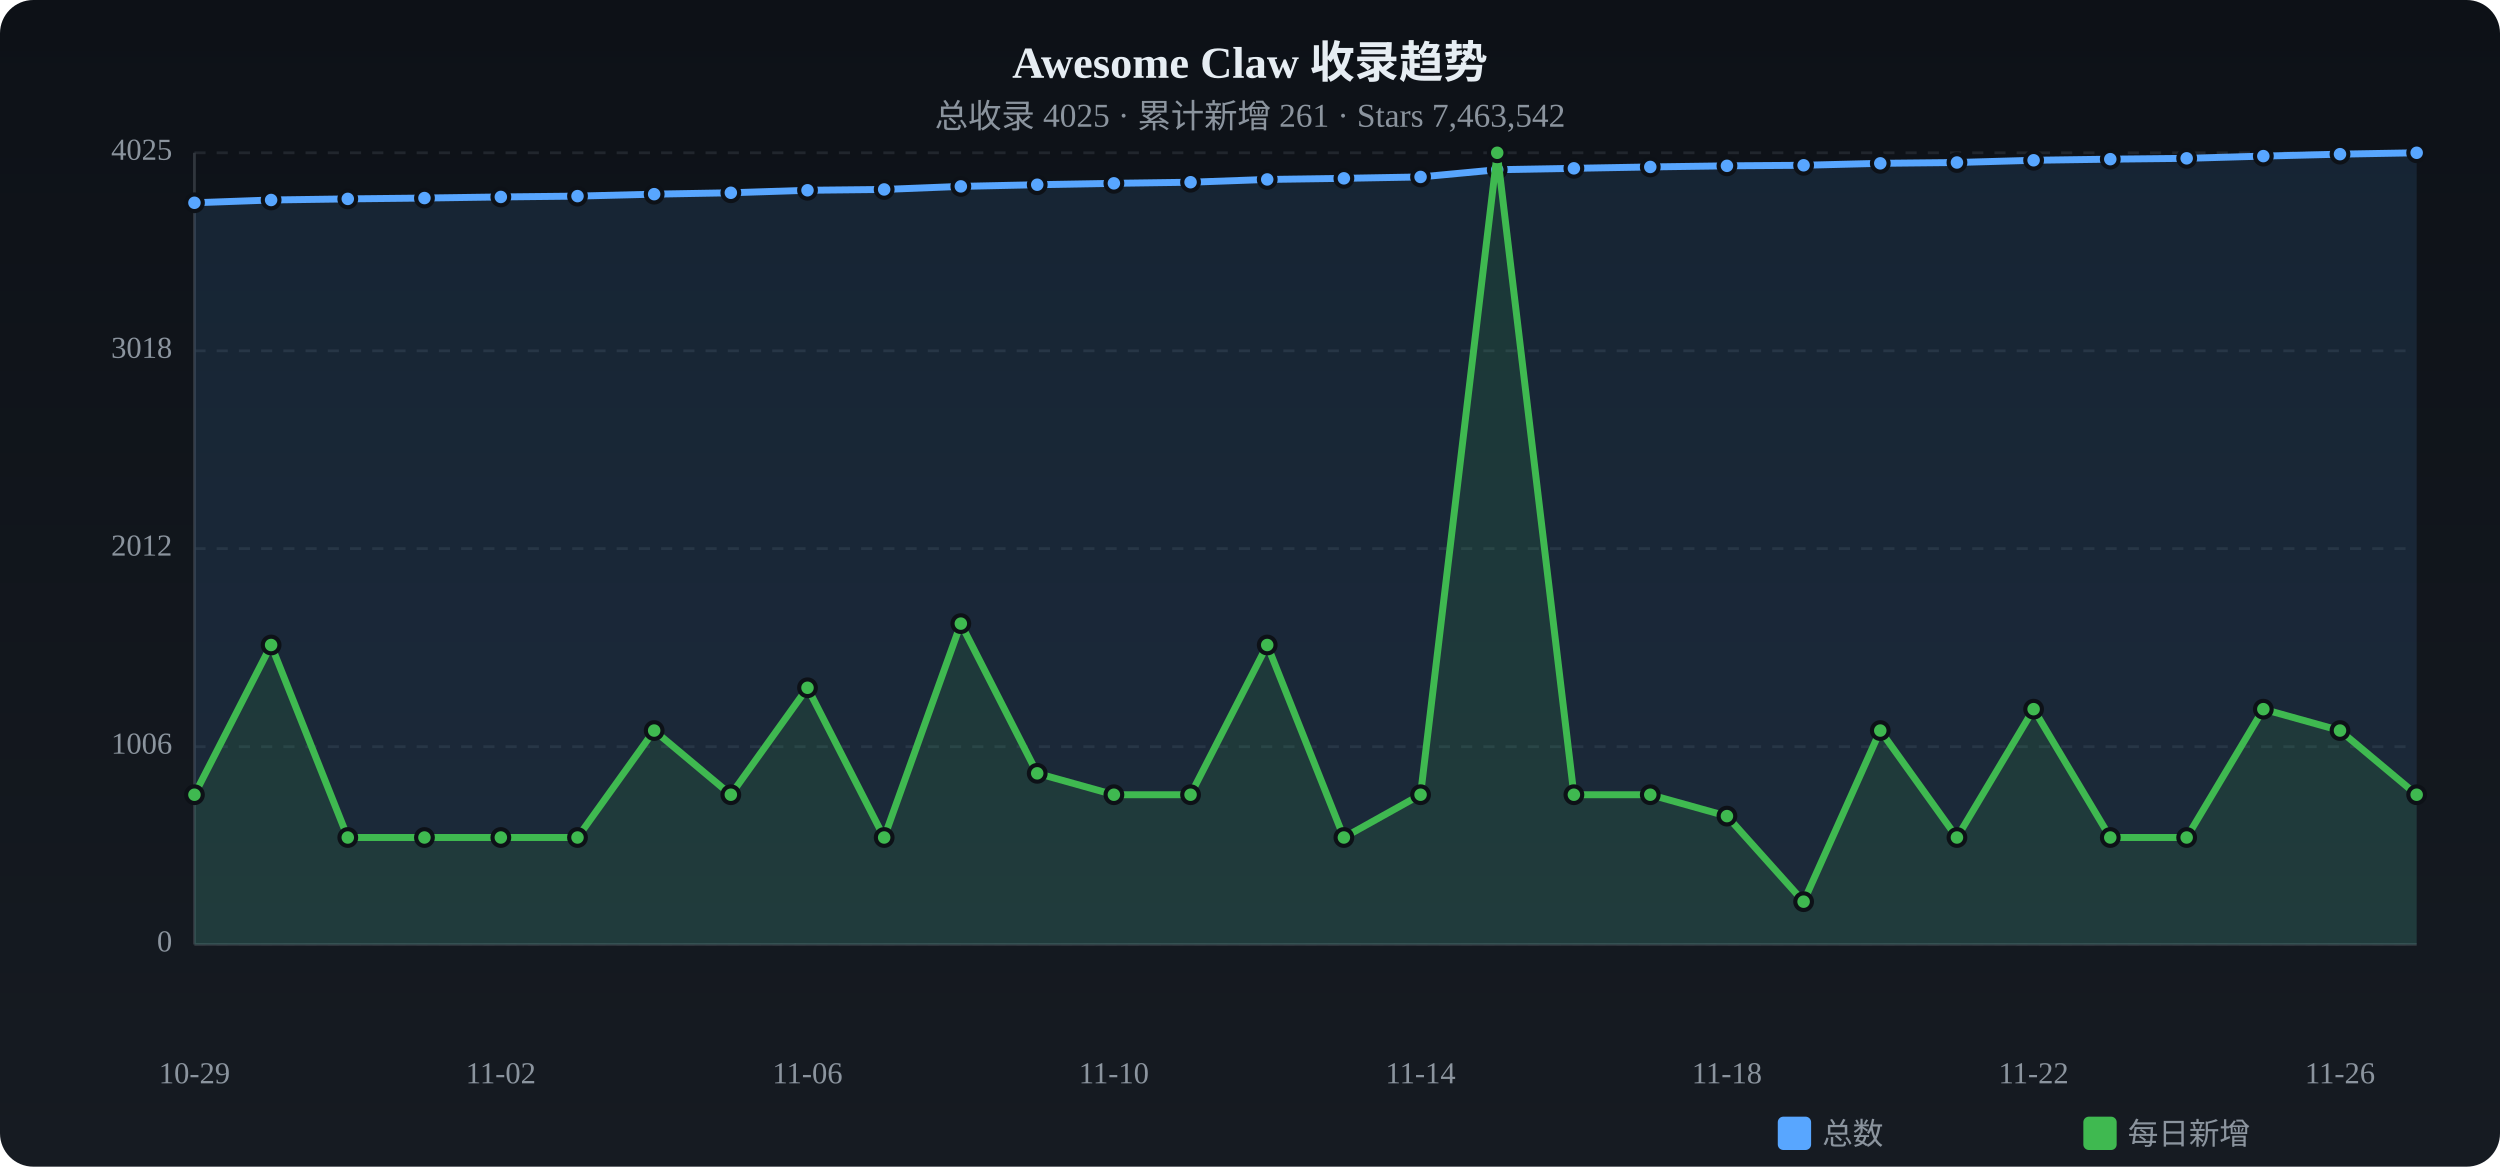
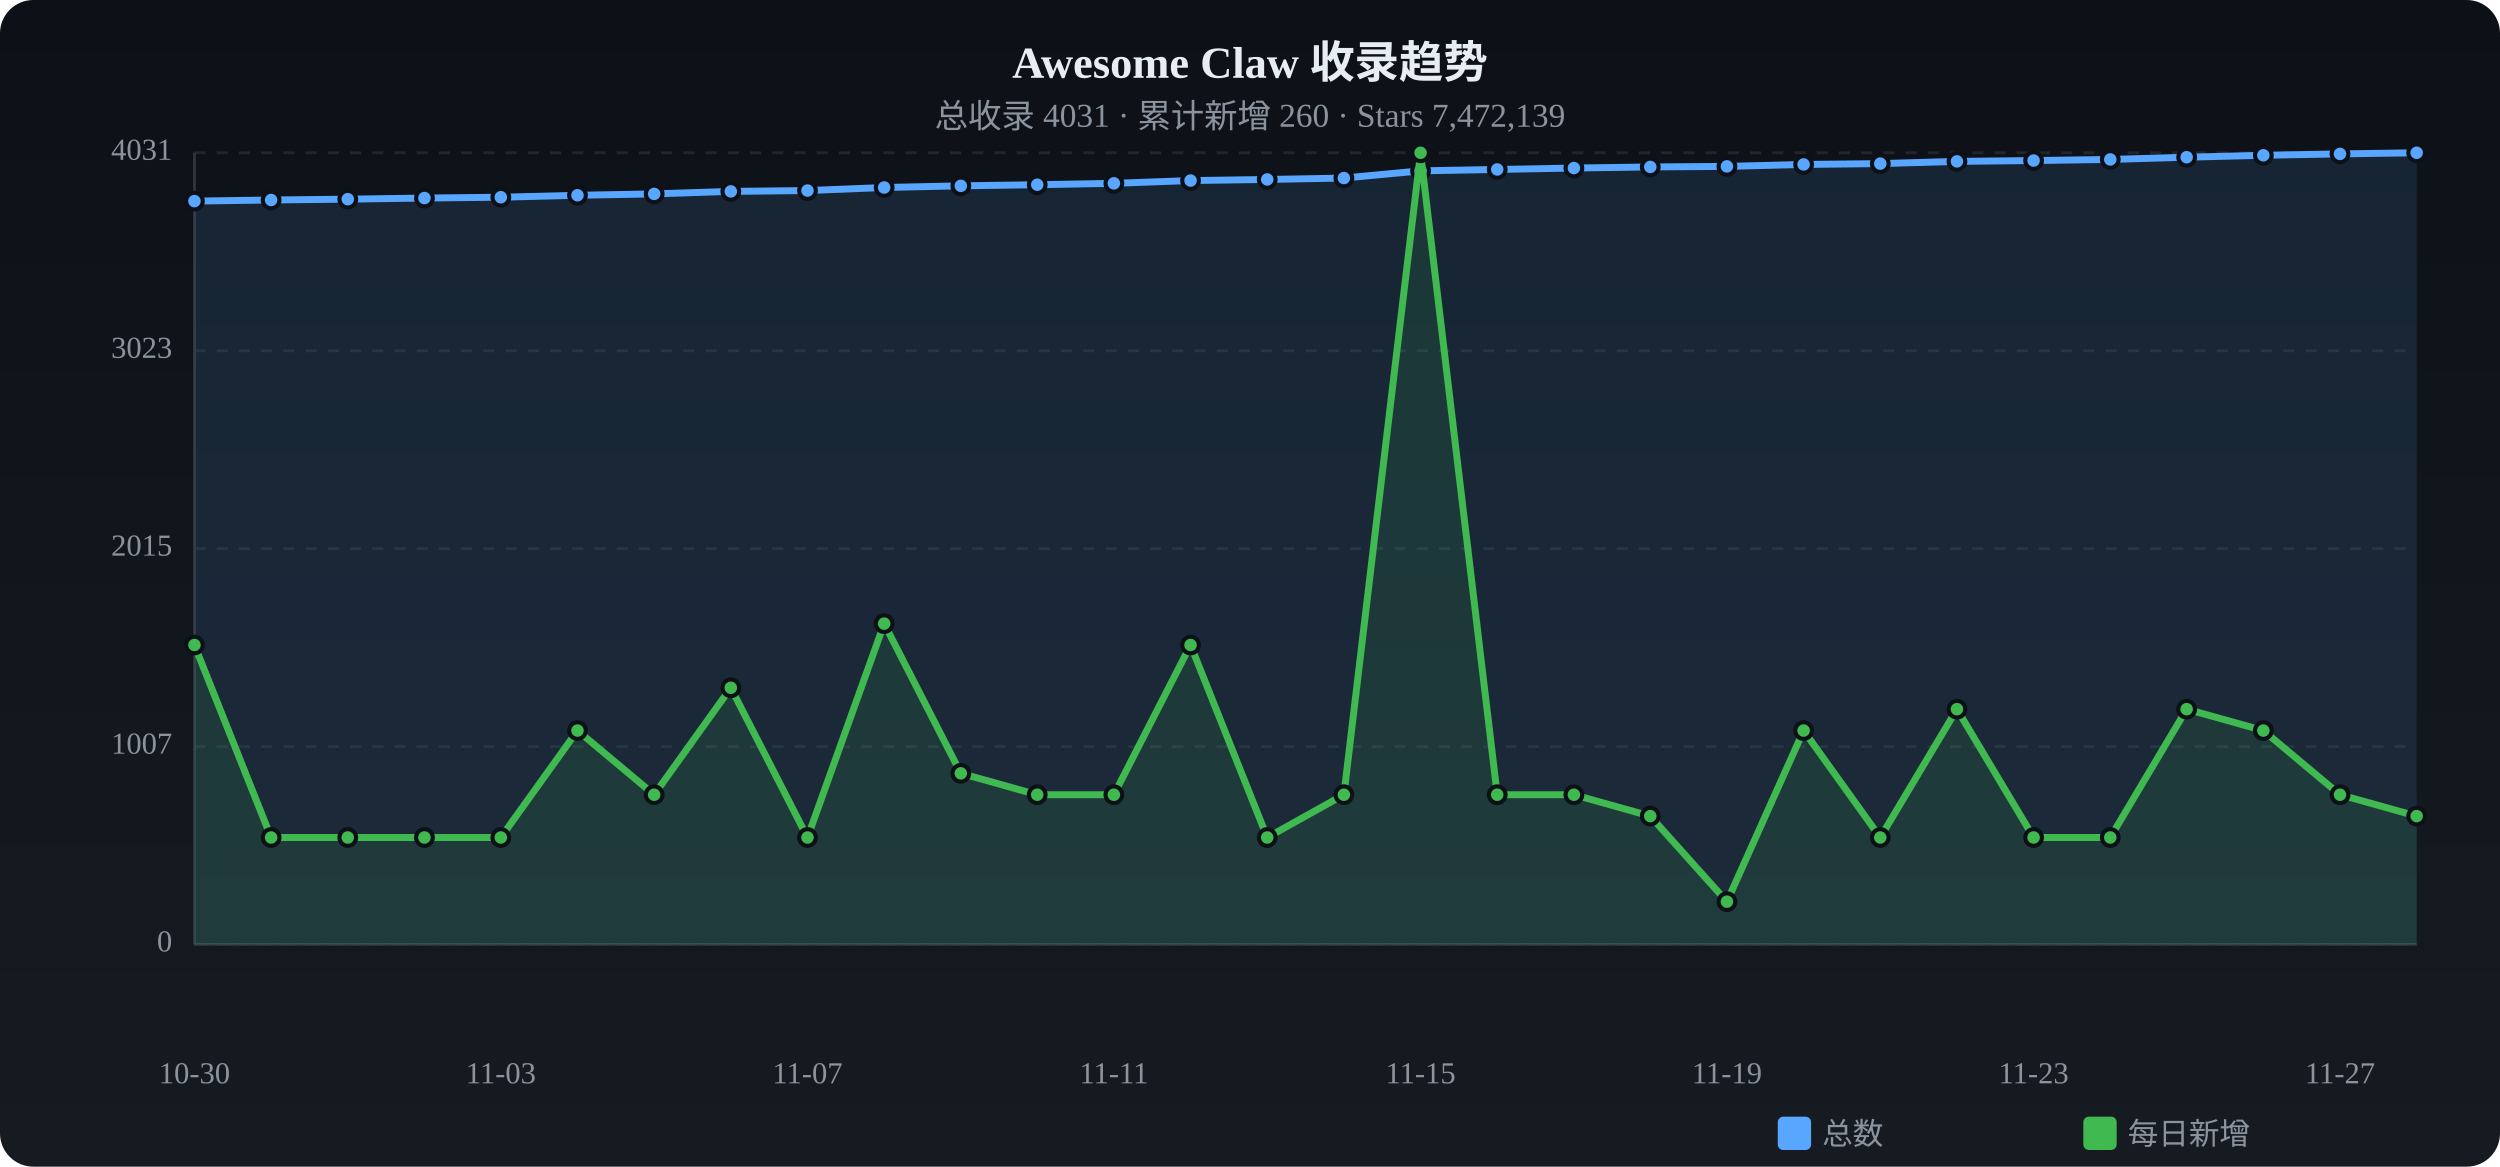
<svg xmlns="http://www.w3.org/2000/svg" viewBox="0 0 900 420" width="900" height="420">
  <defs>
    <linearGradient id="tbg" x1="0%" y1="0%" x2="0%" y2="100%">
      <stop offset="0%" stop-color="#0d1117" />
      <stop offset="100%" stop-color="#161b22" />
    </linearGradient>
  </defs>
  <rect width="900" height="420" rx="12" fill="url(#tbg)" />
  <text x="450.0" y="28" text-anchor="middle" fill="#e6edf3" font-size="16" font-weight="bold">Awesome Claw 收录趋势</text>
-   <text x="450.0" y="46" text-anchor="middle" fill="#8b949e" font-size="12">总收录 4025 · 累计新增 261 · Stars 7,463,542</text>
+   <text x="450.0" y="46" text-anchor="middle" fill="#8b949e" font-size="12">总收录 4031 · 累计新增 260 · Stars 7,472,139</text>
  <text x="62" y="340.0" text-anchor="end" fill="#8b949e" font-size="11" dominant-baseline="middle">0</text>
  <line x1="70" y1="340.0" x2="870" y2="340.0" stroke="#21262d" stroke-dasharray="4 4" />
-   <text x="62" y="268.8" text-anchor="end" fill="#8b949e" font-size="11" dominant-baseline="middle">1006</text>
+   <text x="62" y="268.8" text-anchor="end" fill="#8b949e" font-size="11" dominant-baseline="middle">1007</text>
  <line x1="70" y1="268.8" x2="870" y2="268.8" stroke="#21262d" stroke-dasharray="4 4" />
-   <text x="62" y="197.5" text-anchor="end" fill="#8b949e" font-size="11" dominant-baseline="middle">2012</text>
+   <text x="62" y="197.5" text-anchor="end" fill="#8b949e" font-size="11" dominant-baseline="middle">2015</text>
  <line x1="70" y1="197.5" x2="870" y2="197.5" stroke="#21262d" stroke-dasharray="4 4" />
-   <text x="62" y="126.3" text-anchor="end" fill="#8b949e" font-size="11" dominant-baseline="middle">3018</text>
+   <text x="62" y="126.3" text-anchor="end" fill="#8b949e" font-size="11" dominant-baseline="middle">3023</text>
  <line x1="70" y1="126.3" x2="870" y2="126.3" stroke="#21262d" stroke-dasharray="4 4" />
-   <text x="62" y="55.0" text-anchor="end" fill="#8b949e" font-size="11" dominant-baseline="middle">4025</text>
+   <text x="62" y="55.0" text-anchor="end" fill="#8b949e" font-size="11" dominant-baseline="middle">4031</text>
  <line x1="70" y1="55.0" x2="870" y2="55.0" stroke="#21262d" stroke-dasharray="4 4" />
  <line x1="70" y1="55" x2="70" y2="340" stroke="#30363d" />
  <line x1="70" y1="340" x2="870" y2="340" stroke="#30363d" />
-   <path d="M70.0,73.0 L97.6,72.0 L125.2,71.6 L152.8,71.3 L180.3,70.9 L207.9,70.6 L235.5,69.9 L263.1,69.4 L290.7,68.5 L318.3,68.2 L345.9,67.1 L373.4,66.5 L401.0,66.0 L428.6,65.6 L456.2,64.6 L483.8,64.2 L511.4,63.7 L539.0,61.1 L566.6,60.6 L594.1,60.1 L621.7,59.7 L649.3,59.5 L676.9,58.8 L704.5,58.5 L732.1,57.7 L759.7,57.3 L787.2,57.0 L814.8,56.2 L842.4,55.5 L870.0,55.0 L870.0,340 L70.0,340 Z" fill="#58a6ff" opacity="0.12" />
-   <polyline points="70.0,73.0 97.6,72.0 125.2,71.6 152.8,71.3 180.3,70.9 207.9,70.6 235.5,69.9 263.1,69.4 290.7,68.5 318.3,68.2 345.9,67.1 373.4,66.5 401.0,66.0 428.6,65.6 456.2,64.6 483.8,64.2 511.4,63.7 539.0,61.1 566.6,60.6 594.1,60.1 621.7,59.7 649.3,59.5 676.9,58.8 704.5,58.5 732.1,57.7 759.7,57.3 787.2,57.0 814.8,56.2 842.4,55.5 870.0,55.0" fill="none" stroke="#58a6ff" stroke-width="2.5" stroke-linecap="round" stroke-linejoin="round" />
-   <circle cx="70.0" cy="73.0" r="3" fill="#58a6ff" stroke="#0d1117" stroke-width="1.5" />
+   <path d="M70.0,72.4 L97.6,72.0 L125.2,71.7 L152.8,71.3 L180.3,71.0 L207.9,70.3 L235.5,69.8 L263.1,68.9 L290.7,68.6 L318.3,67.5 L345.9,66.9 L373.4,66.5 L401.0,66.0 L428.6,65.0 L456.2,64.6 L483.8,64.1 L511.4,61.5 L539.0,61.0 L566.6,60.5 L594.1,60.1 L621.7,59.9 L649.3,59.2 L676.9,58.9 L704.5,58.1 L732.1,57.8 L759.7,57.4 L787.2,56.6 L814.8,55.9 L842.4,55.4 L870.0,55.0 L870.0,340 L70.0,340 Z" fill="#58a6ff" opacity="0.12" />
+   <polyline points="70.0,72.4 97.6,72.0 125.2,71.7 152.8,71.3 180.3,71.0 207.9,70.3 235.5,69.8 263.1,68.9 290.7,68.6 318.3,67.5 345.9,66.9 373.4,66.5 401.0,66.0 428.6,65.0 456.2,64.6 483.8,64.1 511.4,61.5 539.0,61.0 566.6,60.5 594.1,60.1 621.7,59.9 649.3,59.2 676.9,58.9 704.5,58.1 732.1,57.8 759.7,57.4 787.2,56.6 814.8,55.9 842.4,55.4 870.0,55.0" fill="none" stroke="#58a6ff" stroke-width="2.5" stroke-linecap="round" stroke-linejoin="round" />
+   <circle cx="70.0" cy="72.4" r="3" fill="#58a6ff" stroke="#0d1117" stroke-width="1.5" />
  <circle cx="97.6" cy="72.0" r="3" fill="#58a6ff" stroke="#0d1117" stroke-width="1.5" />
-   <circle cx="125.2" cy="71.6" r="3" fill="#58a6ff" stroke="#0d1117" stroke-width="1.5" />
+   <circle cx="125.2" cy="71.7" r="3" fill="#58a6ff" stroke="#0d1117" stroke-width="1.5" />
  <circle cx="152.8" cy="71.3" r="3" fill="#58a6ff" stroke="#0d1117" stroke-width="1.5" />
-   <circle cx="180.3" cy="70.9" r="3" fill="#58a6ff" stroke="#0d1117" stroke-width="1.5" />
-   <circle cx="207.9" cy="70.6" r="3" fill="#58a6ff" stroke="#0d1117" stroke-width="1.5" />
-   <circle cx="235.5" cy="69.9" r="3" fill="#58a6ff" stroke="#0d1117" stroke-width="1.5" />
-   <circle cx="263.1" cy="69.4" r="3" fill="#58a6ff" stroke="#0d1117" stroke-width="1.5" />
-   <circle cx="290.7" cy="68.5" r="3" fill="#58a6ff" stroke="#0d1117" stroke-width="1.5" />
-   <circle cx="318.3" cy="68.2" r="3" fill="#58a6ff" stroke="#0d1117" stroke-width="1.5" />
-   <circle cx="345.9" cy="67.1" r="3" fill="#58a6ff" stroke="#0d1117" stroke-width="1.5" />
+   <circle cx="180.3" cy="71.0" r="3" fill="#58a6ff" stroke="#0d1117" stroke-width="1.5" />
+   <circle cx="207.9" cy="70.3" r="3" fill="#58a6ff" stroke="#0d1117" stroke-width="1.5" />
+   <circle cx="235.5" cy="69.8" r="3" fill="#58a6ff" stroke="#0d1117" stroke-width="1.5" />
+   <circle cx="263.1" cy="68.9" r="3" fill="#58a6ff" stroke="#0d1117" stroke-width="1.5" />
+   <circle cx="290.7" cy="68.6" r="3" fill="#58a6ff" stroke="#0d1117" stroke-width="1.5" />
+   <circle cx="318.3" cy="67.5" r="3" fill="#58a6ff" stroke="#0d1117" stroke-width="1.5" />
+   <circle cx="345.9" cy="66.9" r="3" fill="#58a6ff" stroke="#0d1117" stroke-width="1.5" />
  <circle cx="373.4" cy="66.5" r="3" fill="#58a6ff" stroke="#0d1117" stroke-width="1.5" />
  <circle cx="401.0" cy="66.0" r="3" fill="#58a6ff" stroke="#0d1117" stroke-width="1.5" />
-   <circle cx="428.6" cy="65.6" r="3" fill="#58a6ff" stroke="#0d1117" stroke-width="1.5" />
+   <circle cx="428.6" cy="65.0" r="3" fill="#58a6ff" stroke="#0d1117" stroke-width="1.5" />
  <circle cx="456.2" cy="64.6" r="3" fill="#58a6ff" stroke="#0d1117" stroke-width="1.5" />
-   <circle cx="483.8" cy="64.2" r="3" fill="#58a6ff" stroke="#0d1117" stroke-width="1.5" />
-   <circle cx="511.4" cy="63.7" r="3" fill="#58a6ff" stroke="#0d1117" stroke-width="1.5" />
-   <circle cx="539.0" cy="61.1" r="3" fill="#58a6ff" stroke="#0d1117" stroke-width="1.5" />
-   <circle cx="566.6" cy="60.6" r="3" fill="#58a6ff" stroke="#0d1117" stroke-width="1.5" />
+   <circle cx="483.8" cy="64.1" r="3" fill="#58a6ff" stroke="#0d1117" stroke-width="1.5" />
+   <circle cx="511.4" cy="61.5" r="3" fill="#58a6ff" stroke="#0d1117" stroke-width="1.5" />
+   <circle cx="539.0" cy="61.0" r="3" fill="#58a6ff" stroke="#0d1117" stroke-width="1.5" />
+   <circle cx="566.6" cy="60.5" r="3" fill="#58a6ff" stroke="#0d1117" stroke-width="1.5" />
  <circle cx="594.1" cy="60.1" r="3" fill="#58a6ff" stroke="#0d1117" stroke-width="1.5" />
-   <circle cx="621.7" cy="59.7" r="3" fill="#58a6ff" stroke="#0d1117" stroke-width="1.5" />
-   <circle cx="649.3" cy="59.5" r="3" fill="#58a6ff" stroke="#0d1117" stroke-width="1.5" />
-   <circle cx="676.9" cy="58.8" r="3" fill="#58a6ff" stroke="#0d1117" stroke-width="1.5" />
-   <circle cx="704.5" cy="58.5" r="3" fill="#58a6ff" stroke="#0d1117" stroke-width="1.5" />
-   <circle cx="732.1" cy="57.7" r="3" fill="#58a6ff" stroke="#0d1117" stroke-width="1.5" />
-   <circle cx="759.7" cy="57.3" r="3" fill="#58a6ff" stroke="#0d1117" stroke-width="1.5" />
-   <circle cx="787.2" cy="57.0" r="3" fill="#58a6ff" stroke="#0d1117" stroke-width="1.5" />
-   <circle cx="814.8" cy="56.2" r="3" fill="#58a6ff" stroke="#0d1117" stroke-width="1.5" />
-   <circle cx="842.4" cy="55.5" r="3" fill="#58a6ff" stroke="#0d1117" stroke-width="1.5" />
+   <circle cx="621.7" cy="59.9" r="3" fill="#58a6ff" stroke="#0d1117" stroke-width="1.5" />
+   <circle cx="649.3" cy="59.2" r="3" fill="#58a6ff" stroke="#0d1117" stroke-width="1.5" />
+   <circle cx="676.9" cy="58.9" r="3" fill="#58a6ff" stroke="#0d1117" stroke-width="1.5" />
+   <circle cx="704.5" cy="58.1" r="3" fill="#58a6ff" stroke="#0d1117" stroke-width="1.5" />
+   <circle cx="732.1" cy="57.8" r="3" fill="#58a6ff" stroke="#0d1117" stroke-width="1.5" />
+   <circle cx="759.7" cy="57.4" r="3" fill="#58a6ff" stroke="#0d1117" stroke-width="1.5" />
+   <circle cx="787.2" cy="56.6" r="3" fill="#58a6ff" stroke="#0d1117" stroke-width="1.5" />
+   <circle cx="814.8" cy="55.9" r="3" fill="#58a6ff" stroke="#0d1117" stroke-width="1.5" />
+   <circle cx="842.4" cy="55.4" r="3" fill="#58a6ff" stroke="#0d1117" stroke-width="1.5" />
  <circle cx="870.0" cy="55.0" r="3" fill="#58a6ff" stroke="#0d1117" stroke-width="1.5" />
-   <path d="M70.0,286.1 L97.6,232.2 L125.2,301.5 L152.8,301.5 L180.3,301.5 L207.9,301.5 L235.5,263.0 L263.1,286.1 L290.7,247.6 L318.3,301.5 L345.9,224.5 L373.4,278.4 L401.0,286.1 L428.6,286.1 L456.2,232.2 L483.8,301.5 L511.4,286.1 L539.0,55.0 L566.6,286.1 L594.1,286.1 L621.7,293.8 L649.3,324.6 L676.9,263.0 L704.5,301.5 L732.1,255.3 L759.7,301.5 L787.2,301.5 L814.8,255.3 L842.4,263.0 L870.0,286.1 L870.0,340 L70.0,340 Z" fill="#3fb950" opacity="0.12" />
-   <polyline points="70.0,286.1 97.6,232.2 125.2,301.5 152.8,301.5 180.3,301.5 207.9,301.5 235.5,263.0 263.1,286.1 290.7,247.6 318.3,301.5 345.9,224.5 373.4,278.4 401.0,286.1 428.6,286.1 456.2,232.2 483.8,301.5 511.4,286.1 539.0,55.0 566.6,286.1 594.1,286.1 621.7,293.8 649.3,324.6 676.9,263.0 704.5,301.5 732.1,255.3 759.7,301.5 787.2,301.5 814.8,255.3 842.4,263.0 870.0,286.1" fill="none" stroke="#3fb950" stroke-width="2.5" stroke-linecap="round" stroke-linejoin="round" />
-   <circle cx="70.0" cy="286.1" r="3" fill="#3fb950" stroke="#0d1117" stroke-width="1.5" />
-   <circle cx="97.6" cy="232.2" r="3" fill="#3fb950" stroke="#0d1117" stroke-width="1.5" />
+   <path d="M70.0,232.2 L97.6,301.5 L125.2,301.5 L152.8,301.5 L180.3,301.5 L207.9,263.0 L235.5,286.1 L263.1,247.6 L290.7,301.5 L318.3,224.5 L345.9,278.4 L373.4,286.1 L401.0,286.1 L428.6,232.2 L456.2,301.5 L483.8,286.1 L511.4,55.0 L539.0,286.1 L566.6,286.1 L594.1,293.8 L621.7,324.6 L649.3,263.0 L676.9,301.5 L704.5,255.3 L732.1,301.5 L759.7,301.5 L787.2,255.3 L814.8,263.0 L842.4,286.1 L870.0,293.8 L870.0,340 L70.0,340 Z" fill="#3fb950" opacity="0.12" />
+   <polyline points="70.0,232.2 97.6,301.5 125.2,301.5 152.8,301.5 180.3,301.5 207.9,263.0 235.5,286.1 263.1,247.6 290.7,301.5 318.3,224.5 345.9,278.4 373.4,286.1 401.0,286.1 428.6,232.2 456.2,301.5 483.8,286.1 511.4,55.0 539.0,286.1 566.6,286.1 594.1,293.8 621.7,324.6 649.3,263.0 676.9,301.5 704.5,255.3 732.1,301.5 759.7,301.5 787.2,255.3 814.8,263.0 842.4,286.1 870.0,293.8" fill="none" stroke="#3fb950" stroke-width="2.5" stroke-linecap="round" stroke-linejoin="round" />
+   <circle cx="70.0" cy="232.2" r="3" fill="#3fb950" stroke="#0d1117" stroke-width="1.5" />
+   <circle cx="97.6" cy="301.5" r="3" fill="#3fb950" stroke="#0d1117" stroke-width="1.5" />
  <circle cx="125.2" cy="301.5" r="3" fill="#3fb950" stroke="#0d1117" stroke-width="1.5" />
  <circle cx="152.8" cy="301.5" r="3" fill="#3fb950" stroke="#0d1117" stroke-width="1.5" />
  <circle cx="180.3" cy="301.5" r="3" fill="#3fb950" stroke="#0d1117" stroke-width="1.5" />
-   <circle cx="207.9" cy="301.5" r="3" fill="#3fb950" stroke="#0d1117" stroke-width="1.5" />
-   <circle cx="235.5" cy="263.0" r="3" fill="#3fb950" stroke="#0d1117" stroke-width="1.5" />
-   <circle cx="263.1" cy="286.1" r="3" fill="#3fb950" stroke="#0d1117" stroke-width="1.5" />
-   <circle cx="290.7" cy="247.6" r="3" fill="#3fb950" stroke="#0d1117" stroke-width="1.5" />
-   <circle cx="318.3" cy="301.5" r="3" fill="#3fb950" stroke="#0d1117" stroke-width="1.5" />
-   <circle cx="345.9" cy="224.5" r="3" fill="#3fb950" stroke="#0d1117" stroke-width="1.5" />
-   <circle cx="373.4" cy="278.4" r="3" fill="#3fb950" stroke="#0d1117" stroke-width="1.5" />
+   <circle cx="207.9" cy="263.0" r="3" fill="#3fb950" stroke="#0d1117" stroke-width="1.5" />
+   <circle cx="235.5" cy="286.1" r="3" fill="#3fb950" stroke="#0d1117" stroke-width="1.5" />
+   <circle cx="263.1" cy="247.6" r="3" fill="#3fb950" stroke="#0d1117" stroke-width="1.5" />
+   <circle cx="290.7" cy="301.5" r="3" fill="#3fb950" stroke="#0d1117" stroke-width="1.5" />
+   <circle cx="318.3" cy="224.5" r="3" fill="#3fb950" stroke="#0d1117" stroke-width="1.5" />
+   <circle cx="345.9" cy="278.4" r="3" fill="#3fb950" stroke="#0d1117" stroke-width="1.5" />
+   <circle cx="373.4" cy="286.1" r="3" fill="#3fb950" stroke="#0d1117" stroke-width="1.5" />
  <circle cx="401.0" cy="286.1" r="3" fill="#3fb950" stroke="#0d1117" stroke-width="1.5" />
-   <circle cx="428.6" cy="286.1" r="3" fill="#3fb950" stroke="#0d1117" stroke-width="1.5" />
-   <circle cx="456.2" cy="232.2" r="3" fill="#3fb950" stroke="#0d1117" stroke-width="1.5" />
-   <circle cx="483.8" cy="301.5" r="3" fill="#3fb950" stroke="#0d1117" stroke-width="1.5" />
-   <circle cx="511.4" cy="286.1" r="3" fill="#3fb950" stroke="#0d1117" stroke-width="1.5" />
-   <circle cx="539.0" cy="55.0" r="3" fill="#3fb950" stroke="#0d1117" stroke-width="1.5" />
+   <circle cx="428.6" cy="232.2" r="3" fill="#3fb950" stroke="#0d1117" stroke-width="1.5" />
+   <circle cx="456.2" cy="301.5" r="3" fill="#3fb950" stroke="#0d1117" stroke-width="1.5" />
+   <circle cx="483.8" cy="286.1" r="3" fill="#3fb950" stroke="#0d1117" stroke-width="1.5" />
+   <circle cx="511.4" cy="55.0" r="3" fill="#3fb950" stroke="#0d1117" stroke-width="1.5" />
+   <circle cx="539.0" cy="286.1" r="3" fill="#3fb950" stroke="#0d1117" stroke-width="1.5" />
  <circle cx="566.6" cy="286.1" r="3" fill="#3fb950" stroke="#0d1117" stroke-width="1.5" />
-   <circle cx="594.1" cy="286.1" r="3" fill="#3fb950" stroke="#0d1117" stroke-width="1.5" />
-   <circle cx="621.7" cy="293.8" r="3" fill="#3fb950" stroke="#0d1117" stroke-width="1.5" />
-   <circle cx="649.3" cy="324.6" r="3" fill="#3fb950" stroke="#0d1117" stroke-width="1.5" />
-   <circle cx="676.9" cy="263.0" r="3" fill="#3fb950" stroke="#0d1117" stroke-width="1.5" />
-   <circle cx="704.5" cy="301.5" r="3" fill="#3fb950" stroke="#0d1117" stroke-width="1.5" />
-   <circle cx="732.1" cy="255.3" r="3" fill="#3fb950" stroke="#0d1117" stroke-width="1.5" />
+   <circle cx="594.1" cy="293.8" r="3" fill="#3fb950" stroke="#0d1117" stroke-width="1.5" />
+   <circle cx="621.7" cy="324.6" r="3" fill="#3fb950" stroke="#0d1117" stroke-width="1.5" />
+   <circle cx="649.3" cy="263.0" r="3" fill="#3fb950" stroke="#0d1117" stroke-width="1.5" />
+   <circle cx="676.9" cy="301.5" r="3" fill="#3fb950" stroke="#0d1117" stroke-width="1.5" />
+   <circle cx="704.5" cy="255.3" r="3" fill="#3fb950" stroke="#0d1117" stroke-width="1.5" />
+   <circle cx="732.1" cy="301.5" r="3" fill="#3fb950" stroke="#0d1117" stroke-width="1.5" />
  <circle cx="759.7" cy="301.5" r="3" fill="#3fb950" stroke="#0d1117" stroke-width="1.5" />
-   <circle cx="787.2" cy="301.5" r="3" fill="#3fb950" stroke="#0d1117" stroke-width="1.5" />
-   <circle cx="814.8" cy="255.3" r="3" fill="#3fb950" stroke="#0d1117" stroke-width="1.5" />
-   <circle cx="842.4" cy="263.0" r="3" fill="#3fb950" stroke="#0d1117" stroke-width="1.5" />
-   <circle cx="870.0" cy="286.1" r="3" fill="#3fb950" stroke="#0d1117" stroke-width="1.5" />
-   <text x="70.0" y="390" text-anchor="middle" fill="#8b949e" font-size="11">10-29</text>
-   <text x="180.3" y="390" text-anchor="middle" fill="#8b949e" font-size="11">11-02</text>
-   <text x="290.7" y="390" text-anchor="middle" fill="#8b949e" font-size="11">11-06</text>
-   <text x="401.0" y="390" text-anchor="middle" fill="#8b949e" font-size="11">11-10</text>
-   <text x="511.4" y="390" text-anchor="middle" fill="#8b949e" font-size="11">11-14</text>
-   <text x="621.7" y="390" text-anchor="middle" fill="#8b949e" font-size="11">11-18</text>
-   <text x="732.1" y="390" text-anchor="middle" fill="#8b949e" font-size="11">11-22</text>
-   <text x="842.4" y="390" text-anchor="middle" fill="#8b949e" font-size="11">11-26</text>
+   <circle cx="787.2" cy="255.3" r="3" fill="#3fb950" stroke="#0d1117" stroke-width="1.5" />
+   <circle cx="814.8" cy="263.0" r="3" fill="#3fb950" stroke="#0d1117" stroke-width="1.5" />
+   <circle cx="842.4" cy="286.1" r="3" fill="#3fb950" stroke="#0d1117" stroke-width="1.5" />
+   <circle cx="870.0" cy="293.8" r="3" fill="#3fb950" stroke="#0d1117" stroke-width="1.5" />
+   <text x="70.0" y="390" text-anchor="middle" fill="#8b949e" font-size="11">10-30</text>
+   <text x="180.3" y="390" text-anchor="middle" fill="#8b949e" font-size="11">11-03</text>
+   <text x="290.7" y="390" text-anchor="middle" fill="#8b949e" font-size="11">11-07</text>
+   <text x="401.0" y="390" text-anchor="middle" fill="#8b949e" font-size="11">11-11</text>
+   <text x="511.4" y="390" text-anchor="middle" fill="#8b949e" font-size="11">11-15</text>
+   <text x="621.7" y="390" text-anchor="middle" fill="#8b949e" font-size="11">11-19</text>
+   <text x="732.1" y="390" text-anchor="middle" fill="#8b949e" font-size="11">11-23</text>
+   <text x="842.4" y="390" text-anchor="middle" fill="#8b949e" font-size="11">11-27</text>
  <rect x="640" y="402" width="12" height="12" rx="2" fill="#58a6ff" />
  <text x="656" y="412" fill="#8b949e" font-size="11">总数</text>
  <rect x="750" y="402" width="12" height="12" rx="2" fill="#3fb950" />
  <text x="766" y="412" fill="#8b949e" font-size="11">每日新增</text>
</svg>
